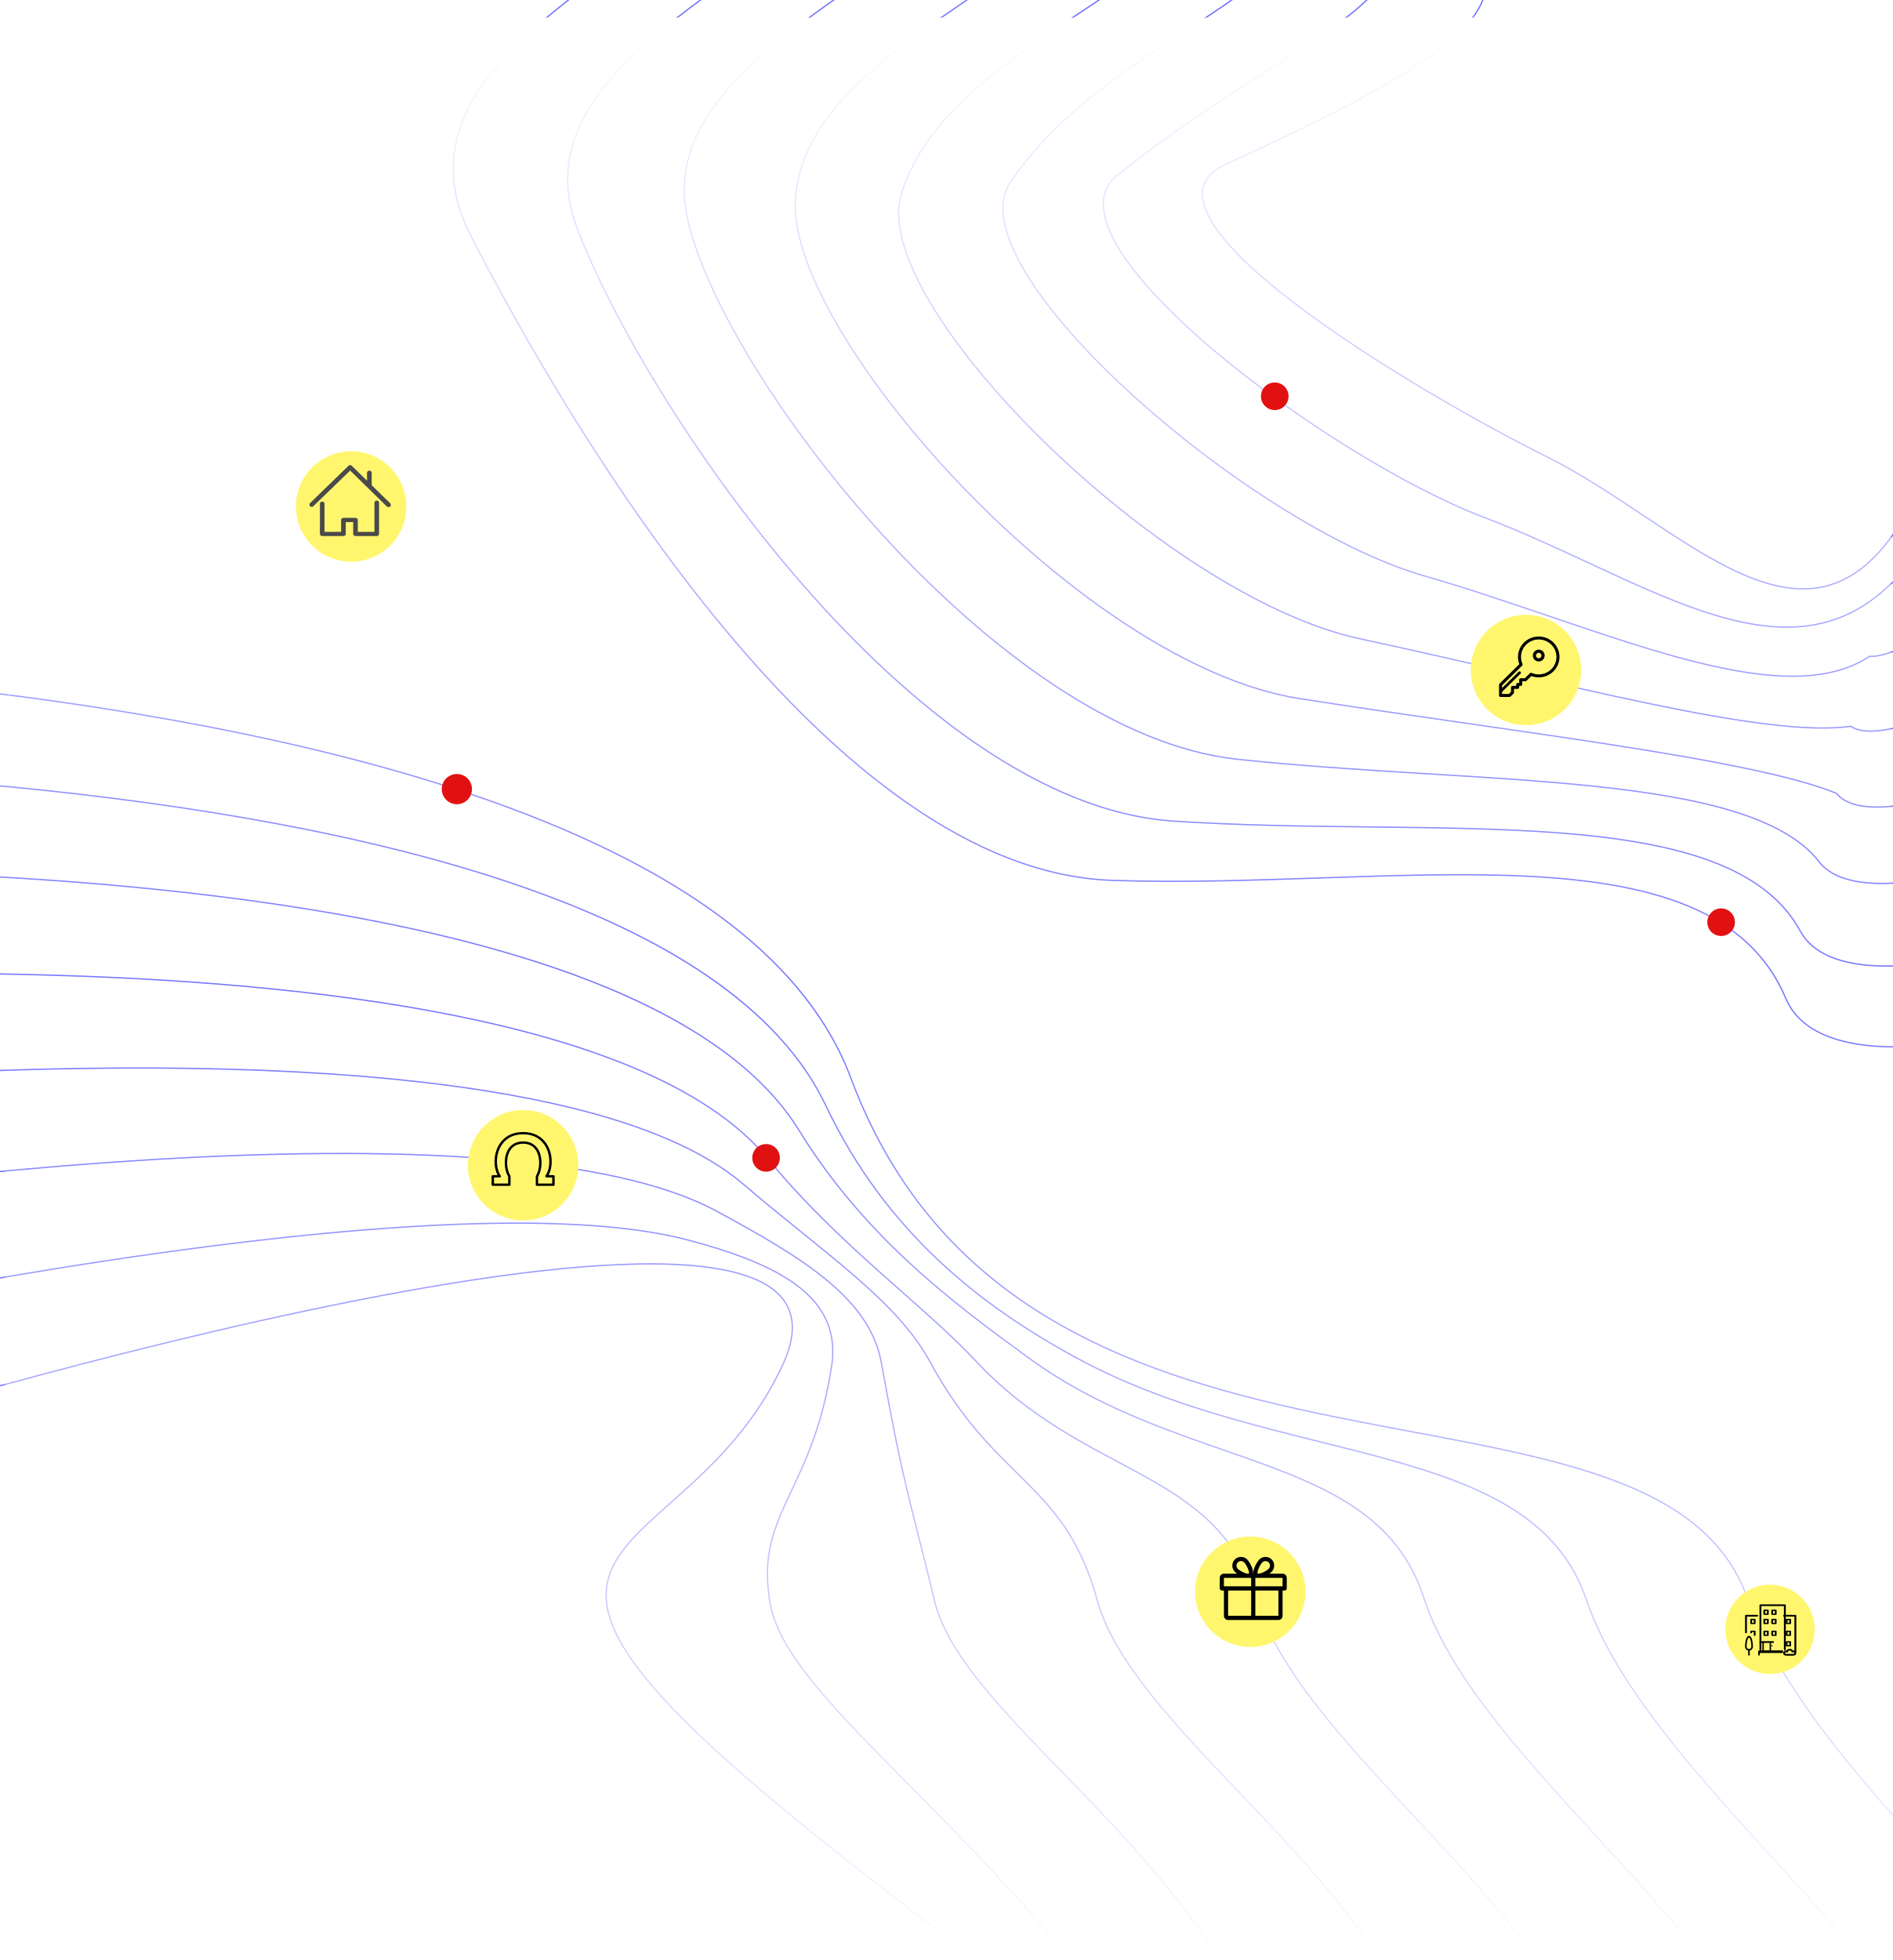
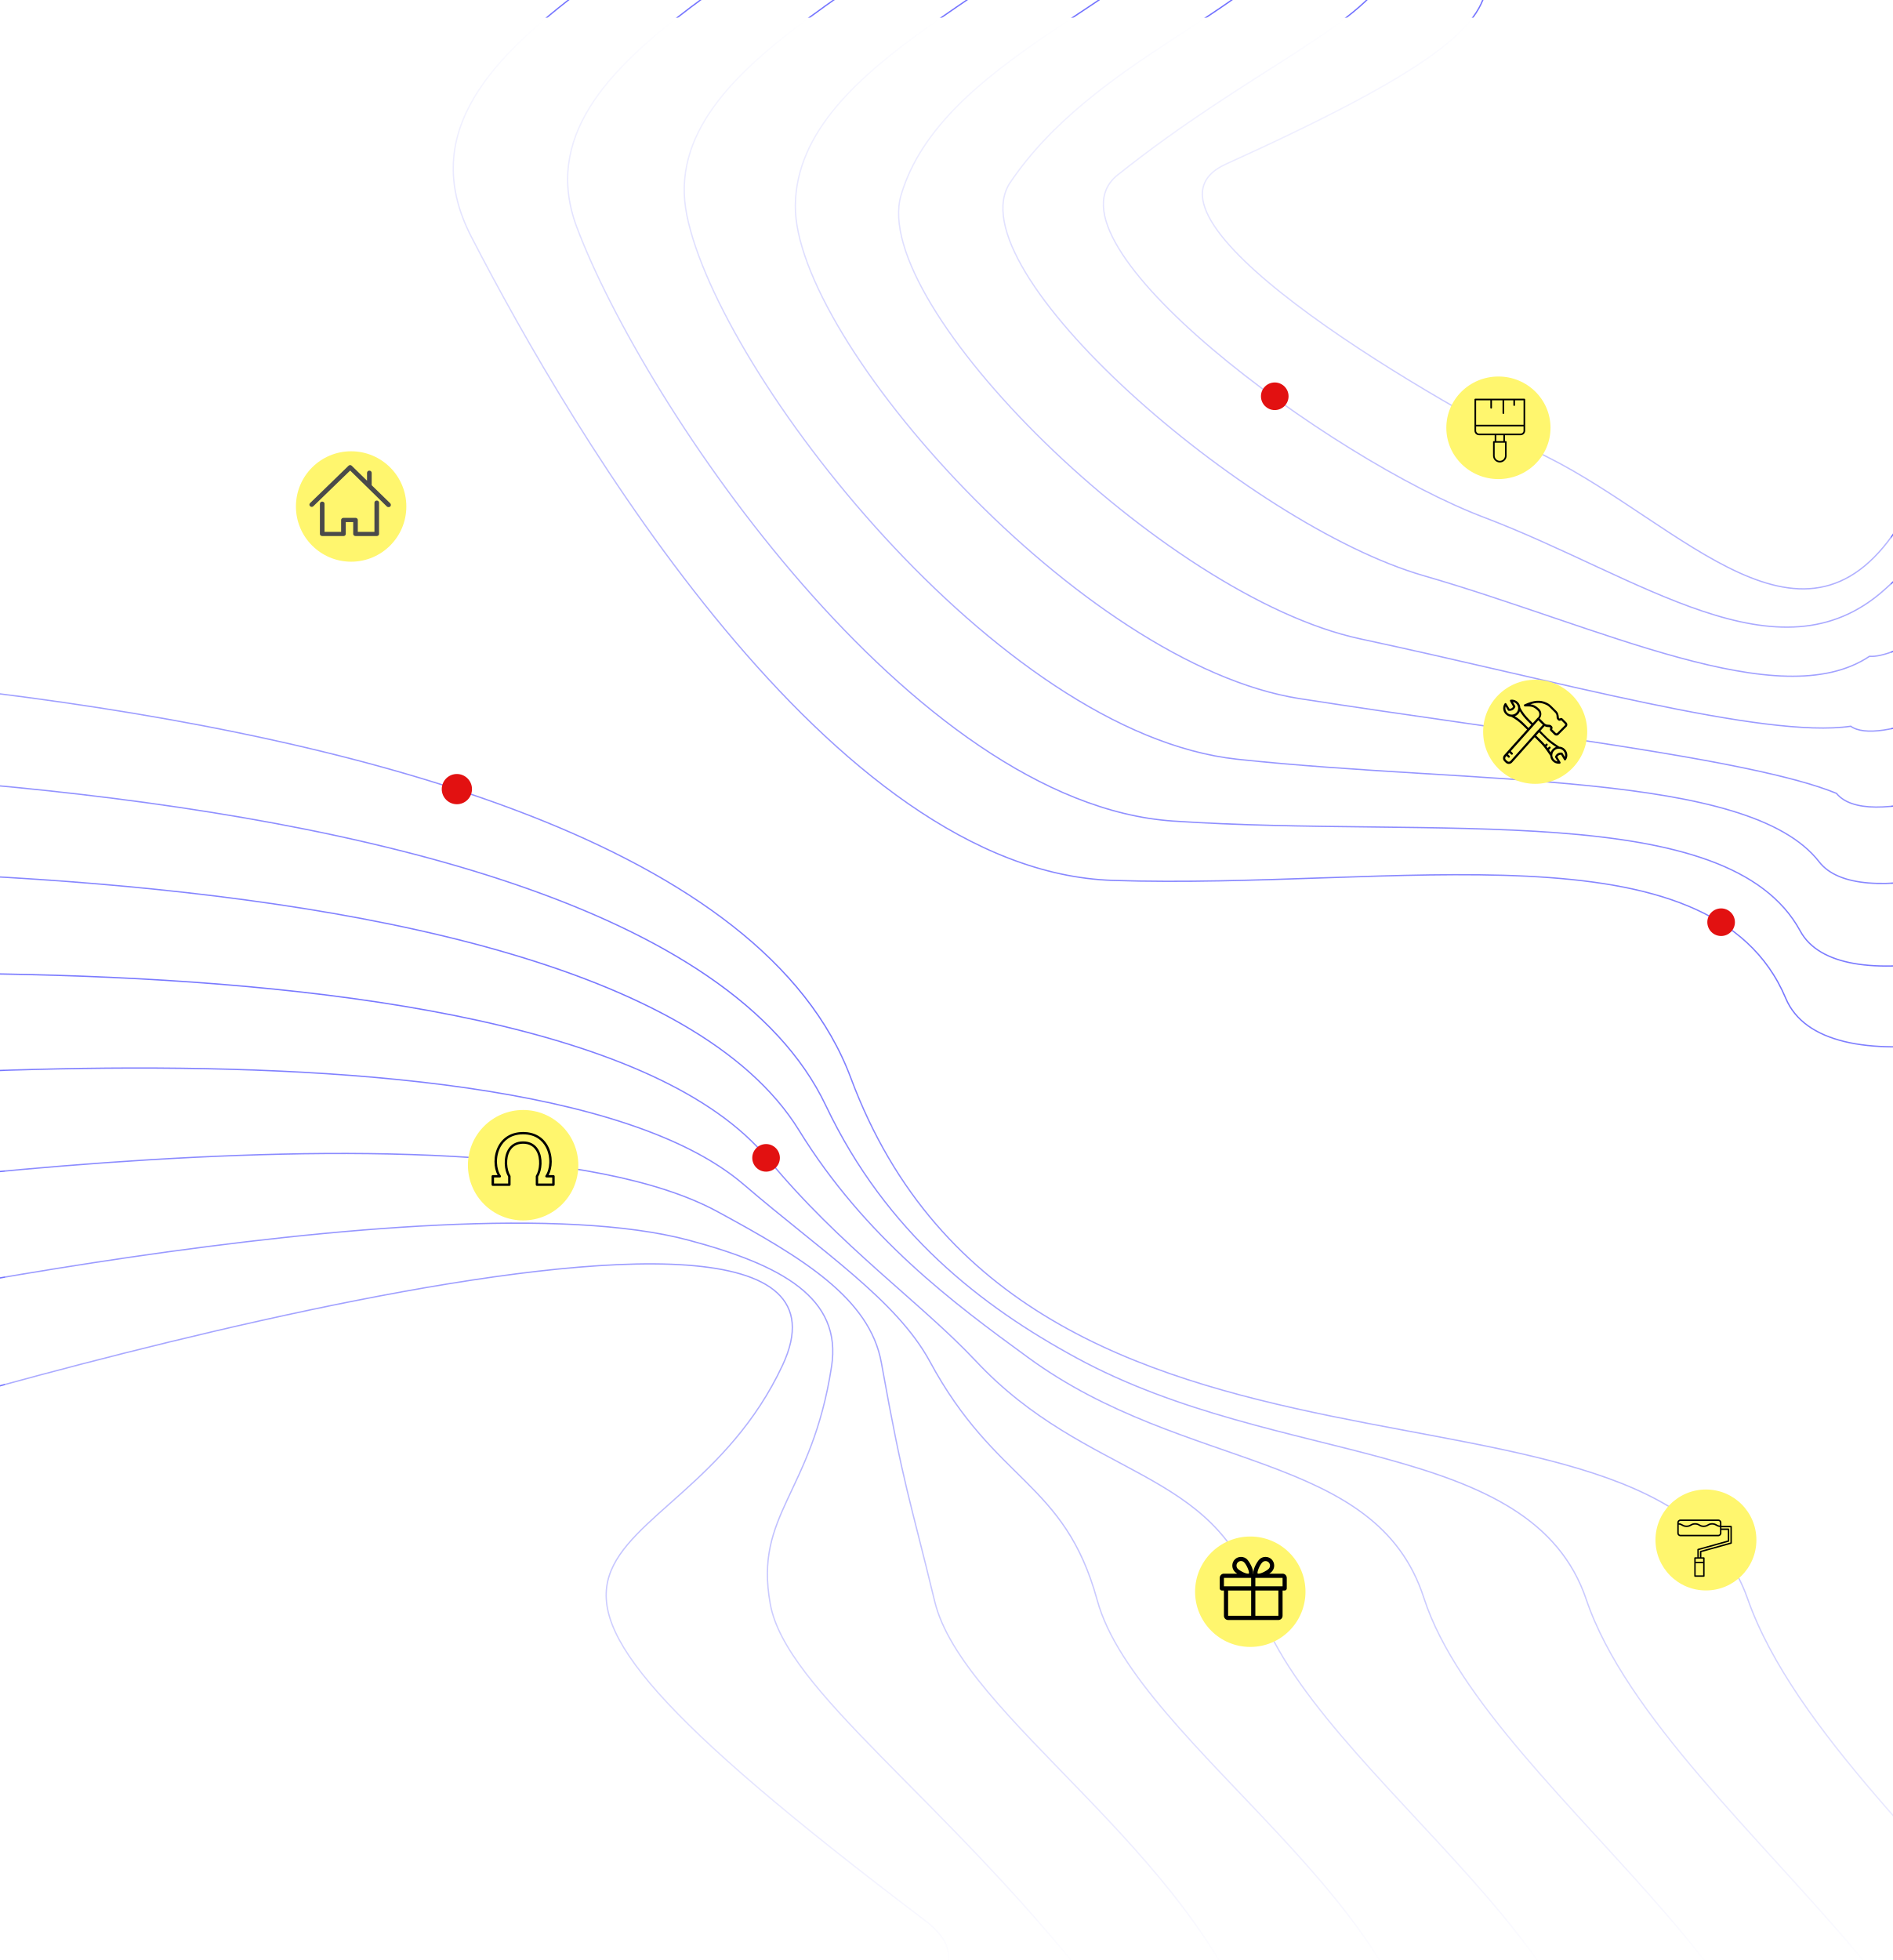
<svg xmlns="http://www.w3.org/2000/svg" xmlns:xlink="http://www.w3.org/1999/xlink" width="1440px" height="1491px" viewBox="0 0 1440 1491" version="1.1" id="svg388">
  <defs id="defs277">
    <linearGradient x1="50%" y1="93.192%" x2="50%" y2="0%" id="linearGradient-1">
      <stop stop-color="#FFFFFF" stop-opacity="0" offset="0%" id="stop272" />
      <stop stop-color="#FFFFFF" offset="100%" id="stop274" />
    </linearGradient>
    <linearGradient xlink:href="#linearGradient-1" id="linearGradient426" x1="537.996" y1="1922.154" x2="537.996" y2="919.412" gradientTransform="scale(1.338299,0.7472171)" gradientUnits="userSpaceOnUse" />
    <linearGradient xlink:href="#linearGradient-1" id="linearGradient428" x1="534.26" y1="1010.772" x2="534.26" y2="8.03" gradientTransform="scale(1.338299,0.7472171)" gradientUnits="userSpaceOnUse" />
  </defs>
  <g id="Desktop-HD" transform="translate(3.729821,7.459643)" style="fill:none;fill-rule:evenodd;stroke:none;stroke-width:1">
    <g id="Untitled-1" transform="matrix(-0.9455186,-0.3255682,-0.3255682,0.9455186,2178.741,-207.5983)" style="stroke:#3535ff">
      <path d="m 583.92,438.408 c 0,0 483.043,-186.242 427.485,-37.99 -49.076,131.265 -181.488,81.23 64.508,313.801 65.743,62.39 -190.748,116.131 -303.715,130.956 C 659.231,860.001 531.449,939.378 501.201,803.788 470.953,668.199 583.92,438.408 583.92,438.408 Z" id="Shape" style="stroke-opacity:0.683" />
      <path d="m 546.925,376.408 c 0,0 308.546,-85.465 422.09,-47.515 41.654,13.884 69.423,32.396 64.486,71.272 -8.948,72.197 -35.174,82.996 -27.769,133.905 7.097,48.749 77.754,108.296 145.325,214.741 42.888,67.569 -223.078,151.8 -348.965,155.502 C 676.206,908.324 549.394,951.519 496.632,857.107 476.577,821.317 414.251,698.519 449.425,616.14 493.547,511.855 546.925,376.408 546.925,376.408 Z" id="path280" style="stroke-opacity:0.686" />
      <path d="m 509.464,312.285 c 0,0 362.654,-74.056 472.006,-0.309 38.304,25.92 69.195,48.753 74.446,85.473 10.194,70.662 12.665,75.29 24.095,134.226 12.356,65.107 117.075,140.397 146.421,249.012 C 1246.819,856.595 970.967,968.296 831.652,961.199 692.336,954.102 540.664,974.158 490.93,908.743 453.862,899.486 325.666,721.135 378.18,621.777 439.652,505.756 509.464,312.285 509.464,312.285 Z" id="path282" style="stroke-opacity:0.694" />
      <path d="m 472.918,251.269 c 0,0 416.47,-64.542 521.127,47.248 35.195,37.675 69.154,65.16 84.282,99.747 29.946,69.174 61.127,67.63 75.946,134.952 17.906,81.836 152.51,176.333 147.571,283.8 -4.013,86.777 -287.731,223.581 -439.933,205.361 C 709.71,1003.847 546.086,994.274 487.119,963.702 438.032,978.216 238.596,746.297 308.676,630.492 386.784,502.025 472.918,251.269 472.918,251.269 Z" id="path284" style="stroke-opacity:0.684" />
      <path d="m 434.471,188.051 c 0,0 471.551,-54.937 570.614,94.751 32.404,49.073 69.745,81.48 94.125,113.887 50.612,67.283 109.247,59.876 127.455,135.491 23.763,97.838 183.93,211.416 148.749,318.204 C 1343.319,947.297 1055.697,1109.949 890.283,1080.32 724.87,1050.691 549.581,1011.494 480.762,1015.506 419.349,1053.777 148.701,768.597 236.962,636.809 331.396,495.762 434.471,188.051 434.471,188.051 Z" id="path286" style="stroke-opacity:0.675" />
      <path d="m 397.837,125.908 c 0,0 527.176,-45.676 620.08,142.274 29.939,60.49 70.064,97.524 103.707,128.077 71.299,65.119 157.721,52.157 179.326,135.793 29.631,114.19 213.587,244.427 150.005,352.445 C 1388.916,990.045 1098.784,1180.155 920.383,1139.417 741.983,1098.679 549.693,1020.907 476.234,1069.052 395.985,1121.826 60.481,792.219 166.966,644.39 277.771,490.388 397.837,125.908 397.837,125.908 Z" id="path288" style="stroke-opacity:0.674" />
      <path d="m 361.877,64.625 c 0,0 583.396,-36.119 669.517,189.858 27.472,71.93 70.687,113.297 113.593,142.316 91.985,62.36 206.195,44.455 231.198,136.451 35.498,130.585 243.545,275.371 150.942,387.125 C 1434.832,1031.819 1142.826,1251.622 951.138,1199.758 759.451,1147.895 557.578,1045.711 472.692,1123.507 383.485,1205.315 -27.053,816.647 97.96,652.721 224.517,486.017 361.877,64.625 361.877,64.625 Z" id="path290" style="stroke-opacity:0.676" />
      <path d="m 323.59,0.725 c 0,0 639.694,-26.243 718.691,237.116 78.997,263.359 365.054,146.962 406.405,293.616 41.35,146.962 274.022,305.039 152.132,421.745 C 1478.927,1069.906 1184.23,1320.606 979.639,1257.314 775.048,1194.33 564.285,1066.201 466.464,1175.496 368.643,1284.792 -116.758,838.657 26.116,658.659 168.99,478.661 323.59,0.725 323.59,0.725 Z" id="path292" style="stroke-opacity:0.675" />
    </g>
    <g id="g311" transform="translate(-1106,492)" style="stroke:#3535ff">
      <path d="m 978.762,590.269 c 0,0 812.328,-250.692 718.897,-51.136 -82.53,176.69 -305.207,109.34 108.483,422.393 110.56,83.98 -320.779,156.319 -510.754,176.274 -189.976,19.956 -404.866,126.801 -455.734,-55.709 C 788.787,899.58 978.762,590.269 978.762,590.269 Z" id="path295" style="stroke-opacity:0.683" />
      <path d="m 918.346,508.174 c 0,0 517.816,-115.246 708.373,-64.072 69.905,18.722 116.509,43.685 108.224,96.108 -15.017,97.356 -59.031,111.918 -46.603,180.566 11.91,65.736 130.49,146.034 243.891,289.572 71.977,91.115 -374.381,204.697 -585.65,209.69 -211.269,5.409 -424.091,63.656 -512.638,-63.656 C 800.284,1108.119 695.685,942.531 754.716,831.445 828.764,690.82 918.346,508.174 918.346,508.174 Z" id="path297" style="stroke-opacity:0.686" />
      <path d="m 855.353,422.508 c 0,0 608.927,-99.864 792.538,-0.416 64.316,34.952 116.184,65.744 125.001,115.26 17.116,95.287 21.266,101.528 40.457,181.003 20.747,87.797 196.579,189.325 245.853,335.793 34.233,102.361 -428.946,252.989 -662.869,243.418 -233.923,-9.57 -488.594,17.476 -572.101,-70.737 C 761.991,1214.345 546.74,973.84 634.915,839.856 738.132,683.402 855.353,422.508 855.353,422.508 Z" id="path299" style="stroke-opacity:0.694" />
      <path d="m 793.459,337.97 c 0,0 699.027,-86.949 874.691,63.651 59.073,50.755 116.073,87.781 141.464,134.375 50.264,93.189 102.6,91.109 127.473,181.802 30.055,110.246 255.982,237.548 247.691,382.324 -6.736,116.902 -482.945,301.2 -738.409,276.654 -255.464,-24.961 -530.1,-37.858 -629.073,-79.044 C 734.904,1317.286 400.159,1004.853 517.786,848.845 648.886,675.78 793.459,337.97 793.459,337.97 Z" id="path301" style="stroke-opacity:0.684" />
      <path d="m 728.171,254.282 c 0,0 792.007,-74.126 958.391,127.847 54.425,66.214 117.142,109.94 158.09,153.666 85.006,90.784 183.489,80.789 214.07,182.817 39.911,132.011 308.924,285.26 249.835,429.348 -53.906,130.762 -536.989,350.225 -814.814,310.247 -277.824,-39.978 -572.235,-92.866 -687.823,-87.452 C 702.773,1422.393 248.198,1037.604 396.44,859.784 555.049,669.472 728.171,254.282 728.171,254.282 Z" id="path303" style="stroke-opacity:0.675" />
      <path d="m 668.574,168.59 c 0,0 885.604,-61.598 1041.673,191.87 50.295,81.576 117.7,131.521 174.217,172.725 119.774,87.819 264.955,70.339 301.25,183.13 49.776,153.996 358.804,329.634 251.993,475.306 -104.219,142.342 -591.612,398.724 -891.307,343.785 -299.695,-54.939 -622.722,-159.823 -746.126,-94.895 C 665.463,1511.683 101.85,1067.176 280.734,867.814 466.876,660.127 668.574,168.59 668.574,168.59 Z" id="path305" style="stroke-opacity:0.674" />
      <path d="m 607.251,85.856 c 0,0 978.918,-48.672 1123.425,255.841 46.097,96.929 118.61,152.673 190.604,191.777 154.348,84.032 345.988,59.904 387.942,183.873 59.564,175.969 408.659,371.074 253.275,521.667 -154.866,150.177 -644.843,446.37 -966.487,376.482 C 1274.366,1545.608 935.629,1407.911 793.194,1512.744 643.508,1622.984 -45.36,1099.237 164.408,878.34 376.766,653.699 607.251,85.856 607.251,85.856 Z" id="path307" style="stroke-opacity:0.676" />
      <path d="m 543.213,0.977 c 0,0 1073.859,-35.387 1206.472,319.734 132.613,355.121 612.819,198.168 682.234,395.921 69.415,198.168 460.003,411.324 255.385,568.694 -204.619,157.369 -699.329,495.421 -1042.777,410.075 C 1301.079,1610.471 947.27,1437.698 783.057,1585.076 618.844,1732.453 -196.003,1130.87 43.841,888.156 283.685,645.441 543.213,0.977 543.213,0.977 Z" id="path309" style="stroke-opacity:0.675" />
    </g>
    <rect id="Rectangle-2" transform="matrix(1,0,0,-1,0,2178)" x="0" y="687" width="1440" height="804" style="fill:url(#linearGradient426)" />
    <rect id="rect314" x="-5" y="6" width="1440" height="804" style="fill:url(#linearGradient428)" />
    <circle id="Oval-2" cx="263.433" cy="377.836" r="42" style="fill:#fff66e" />
    <circle id="circle317" cx="343.887" cy="592.83" r="11.5" style="fill:#e21111" />
    <circle id="circle319" cx="579.137" cy="873.342" r="10.5" style="fill:#e21111" />
    <circle id="circle321" cx="1305.798" cy="694.071" r="10.5" style="fill:#e21111" />
    <circle id="circle323" cx="966.178" cy="293.989" r="10.5" style="fill:#e21111" />
    <g id="house-outline" transform="translate(48,224)" style="fill:#4a4a4a;fill-rule:nonzero">
      <path d="m 234.955,149.319 c -1.006,0 -1.786,0.705 -1.786,1.624 v 22.184 h -12.662 v -9.059 c 0,-0.85 -0.779,-1.593 -1.721,-1.593 h -9.155 c -1.007,0 -1.818,0.743 -1.818,1.593 v 9.059 h -12.63 v -21.448 c 0,-0.856 -0.779,-1.567 -1.786,-1.567 -0.941,0 -1.721,0.711 -1.721,1.567 v 23.072 c 0,0.856 0.779,1.567 1.721,1.567 h 16.234 c 0.941,0 1.721,-0.711 1.721,-1.567 v -9.059 h 5.649 v 9.059 c 0,0.856 0.779,1.567 1.786,1.567 h 16.169 c 0.941,0 1.721,-0.711 1.721,-1.567 v -23.808 c 0,-0.919 -0.779,-1.624 -1.721,-1.624 z" id="path325" />
      <path d="M 245.169,151.411 231.069,137.66 v -9.376 c 0,-0.976 -0.812,-1.73 -1.819,-1.73 -0.943,0 -1.722,0.754 -1.722,1.73 V 134.22 l -11.631,-11.362 c -0.356,-0.35 -0.78,-0.539 -1.202,-0.539 -0.487,0 -0.91,0.195 -1.267,0.539 l -29.208,28.365 c -0.701,0.68 -0.747,1.77 0,2.396 0.649,0.727 1.768,0.68 2.469,0 l 28.007,-27.133 27.941,27.389 c 0.291,0.283 0.715,0.444 1.267,0.444 0.487,0 0.909,-0.162 1.267,-0.444 0.65,-0.633 0.699,-1.777 0,-2.464 z" id="path327" />
    </g>
    <g id="Group" transform="translate(715,408)">
-       <circle id="circle330" cx="442.334" cy="94.217" r="42" style="fill:#fff66e" />
-       <g id="key-(1)" transform="translate(19,19)" style="fill:#000000;fill-rule:nonzero">
-         <path d="m 433.028,49.731 c -8.708,0 -15.793,6.975 -15.793,15.547 0,1.906 0.344,3.758 1.023,5.517 l -15.101,14.867 c -0.216,0.213 -0.337,0.501 -0.337,0.801 v 8.135 c 0,0.626 0.515,1.133 1.151,1.133 h 6.81 c 0.305,0 0.597,-0.119 0.813,-0.331 l 2.295,-2.256 c 0.216,-0.213 0.338,-0.501 0.338,-0.802 v -2.774 h 2.814 c 0.636,0 1.151,-0.507 1.151,-1.133 v -1.11 h 1.128 c 0.636,0 1.151,-0.507 1.151,-1.133 v -2.438 h 2.476 c 0.305,0 0.598,-0.119 0.814,-0.332 l 3.662,-3.605 c 1.787,0.669 3.668,1.008 5.605,1.008 8.708,0 15.793,-6.975 15.793,-15.547 9e-5,-8.573 -7.084,-15.547 -15.793,-15.547 z m 0,28.829 c -1.884,0 -3.706,-0.375 -5.415,-1.113 -0.442,-0.191 -0.94,-0.086 -1.266,0.227 -0.004,0.003 -0.007,0.006 -0.011,0.01 l -3.865,3.805 h -3.151 c -0.636,0 -1.151,0.507 -1.151,1.133 v 2.438 h -1.128 c -0.636,0 -1.151,0.507 -1.151,1.133 v 1.11 h -2.814 c -0.636,0 -1.151,0.507 -1.151,1.133 v 3.437 l -1.62,1.592 h -5.182 v -1.601 l 14.067,-13.849 c 0.405,-0.398 0.405,-1.044 0,-1.442 -0.405,-0.398 -1.06,-0.398 -1.465,0 l -12.602,12.406 v -2.047 l 15.304,-15.068 c 0.003,-0.003 0.006,-0.007 0.009,-0.01 0.318,-0.321 0.425,-0.811 0.231,-1.246 -0.75,-1.683 -1.13,-3.477 -1.13,-5.33 0,-7.323 6.052,-13.281 13.491,-13.281 7.439,0 13.491,5.958 13.491,13.281 -1.8e-4,7.323 -6.052,13.281 -13.491,13.281 z" id="path332" />
-         <path d="m 433.028,59.731 c -2.481,0 -4.5,2.019 -4.5,4.5 0,2.481 2.019,4.5 4.5,4.5 2.481,0 4.5,-2.019 4.5,-4.5 0,-2.481 -2.019,-4.5 -4.5,-4.5 z m 0,6.597 c -1.156,0 -2.097,-0.941 -2.097,-2.097 0,-1.156 0.941,-2.097 2.097,-2.097 1.156,0 2.097,0.941 2.097,2.097 0,1.156 -0.941,2.097 -2.097,2.097 z" id="path334" />
-       </g>
+       <g id="key-(1)" transform="translate(19,19)" style="fill:#000000;fill-rule:nonzero" />
    </g>
    <circle id="circle338" cx="394.288" cy="878.934" r="42" style="fill:#fff66e" />
    <g id="horseshoe" transform="translate(96,873)" style="fill:#000000;fill-rule:nonzero">
      <path d="m 321.359,13.472 h -3.65 c 2.966,-5.357 3.547,-14.615 -0.593,-22.249 -3.691,-6.812 -10.382,-10.563 -18.827,-10.563 -8.445,0 -15.139,3.751 -18.827,10.563 -4.132,7.635 -3.547,16.847 -0.596,22.249 h -3.65 c -0.514,0 -0.929,0.402 -0.929,0.893 v 6.405 c 0,0.491 0.415,0.89 0.929,0.89 h 12.6 c 0.511,0 0.929,-0.399 0.929,-0.89 0.006,-0.062 0.006,-0.121 0,-0.18 v -6.253 c 0,-0.166 -0.05,-0.329 -0.14,-0.469 -2.788,-4.332 -3.623,-13.138 -0.316,-18.849 2.101,-3.591 5.438,-5.43 9.999,-5.43 4.561,0 7.895,1.839 10.023,5.456 3.311,5.706 2.522,14.519 -0.266,18.846 -0.093,0.143 -0.14,0.309 -0.14,0.475 v 6.405 c 0,0.491 0.415,0.89 0.929,0.89 h 12.524 c 0.514,0 0.929,-0.399 0.929,-0.89 v -6.405 c 0,-0.491 -0.415,-0.893 -0.929,-0.893 z m -0.926,6.402 h -10.724 v -5.259 c 3.027,-4.908 3.837,-14.188 0.222,-20.435 -2.396,-4.144 -6.428,-6.377 -11.641,-6.377 -5.216,0 -9.245,2.232 -11.615,6.377 -3.615,6.247 -2.788,15.527 0.222,20.435 v 5.259 h -10.75 v -4.613 h 4.377 c 0.511,-0.006 0.926,-0.402 0.926,-0.899 0,-0.18 -0.058,-0.357 -0.167,-0.505 -3.308,-4.546 -4.31,-14.168 -0.184,-21.811 2.387,-4.377 7.296,-9.6 17.19,-9.6 9.894,0 14.8,5.223 17.187,9.6 4.143,7.643 3.141,17.265 -0.164,21.8 -0.292,0.407 -0.19,0.963 0.234,1.244 0.155,0.104 0.339,0.16 0.526,0.16 h 4.377 z" id="path340" />
    </g>
    <circle id="circle343" cx="947.559" cy="1203.389" r="42" style="fill:#fff66e" />
    <g id="gift" transform="translate(749,1123)" style="fill:#000000;fill-rule:nonzero">
      <path d="m 223.129,66.656 h -10.085 c 0.724,-0.497 1.345,-0.99 1.779,-1.432 2.569,-2.599 2.569,-6.828 0,-9.427 -2.496,-2.525 -6.85,-2.528 -9.349,0 -1.38,1.394 -5.049,7.068 -4.542,10.859 h -0.23 c 0.504,-3.791 -3.162,-9.465 -4.542,-10.859 -2.499,-2.528 -6.853,-2.525 -9.349,0 -2.569,2.599 -2.569,6.828 -0.003,9.427 0.437,0.442 1.058,0.936 1.782,1.432 h -10.085 c -1.756,0 -3.188,1.439 -3.188,3.204 v 8.01 c 0,0.884 0.714,1.602 1.594,1.602 h 1.594 v 19.225 c 0,1.766 1.431,3.204 3.188,3.204 h 38.25 c 1.756,0 3.188,-1.439 3.188,-3.204 V 79.473 h 1.594 c 0.88,0 1.594,-0.718 1.594,-1.602 v -8.01 c 0,-1.766 -1.431,-3.204 -3.188,-3.204 z m -34.058,-8.6 c 0.647,-0.654 1.504,-1.013 2.416,-1.013 0.908,0 1.766,0.359 2.413,1.013 2.148,2.172 4.284,7.722 3.541,8.494 0,0 -0.134,0.106 -0.59,0.106 -2.203,0 -6.407,-2.301 -7.781,-3.691 -1.336,-1.352 -1.336,-3.557 0,-4.909 z m 10.152,40.642 H 181.692 V 79.473 h 17.531 z m 0,-22.429 h -20.719 v -6.408 h 18.347 2.372 z m 8.511,-18.213 c 1.294,-1.304 3.538,-1.301 4.829,0 1.336,1.352 1.336,3.557 0,4.909 -1.374,1.391 -5.578,3.691 -7.781,3.691 -0.456,0 -0.59,-0.103 -0.593,-0.106 -0.74,-0.772 1.396,-6.322 3.545,-8.494 z m 12.208,40.642 H 202.411 V 79.473 h 17.531 z m 3.188,-22.429 h -20.719 v -6.408 h 2.372 18.347 z" id="path345" />
    </g>
-     <circle id="circle348" cx="1343" cy="1232" r="34" style="fill:#fff66e" />
-     <g id="building" transform="translate(1324,1213)" style="fill:#000000;fill-rule:nonzero">
-       <path d="M 28.367,35 H 10.633 C 10.284,35 10,35.448 10,36 v 2 C 10,38.552 10.284,39 10.633,39 c 0.35,0 0.633,-0.448 0.633,-1 v -1 H 28.367 C 28.716,37 29,36.552 29,36 29,35.448 28.716,35 28.367,35 Z" id="path350" />
-       <path d="M 14,14.5 C 14,14.776 14.299,15 14.667,15 h 2.667 C 17.701,15 18,14.776 18,14.5 v -3 C 18,11.224 17.701,11 17.333,11 h -2.667 c -0.368,0 -0.667,0.224 -0.667,0.5 v 3 z m 1.333,-2.5 h 1.333 v 2 h -1.333 z" id="path352" />
-       <path d="M 9.286,8 H 0.714 C 0.32,8 0,8.285 0,8.636 V 21.364 C 0,21.715 0.32,22 0.714,22 1.109,22 1.429,21.715 1.429,21.364 V 9.273 H 9.286 C 9.68,9.273 10,8.988 10,8.636 10,8.285 9.68,8 9.286,8 Z" id="path354" />
-       <path d="M 31,31.5 C 31,31.776 31.299,32 31.667,32 h 2.667 C 34.701,32 35,31.776 35,31.5 v -3 C 35,28.224 34.701,28 34.333,28 H 31.667 C 31.299,28 31,28.224 31,28.5 Z m 1.333,-2.5 h 1.333 v 2 h -1.333 z" id="path356" />
-       <path d="M 3,24 C 0.034,24 0,32.044 0,32.125 c 0,1.509 1.033,2.771 2.4,3.062 v 3.188 C 2.4,38.72 2.669,39 3,39 3.331,39 3.6,38.72 3.6,38.375 V 35.187 C 4.967,34.896 6,33.634 6,32.125 6,32.044 5.966,24 3,24 Z m 0,10 c -0.992,0 -1.8,-0.841 -1.8,-1.875 0,-3.114 0.803,-6.875 1.8,-6.875 0.997,0 1.8,3.761 1.8,6.875 0,1.034 -0.808,1.875 -1.8,1.875 z" id="path358" />
-       <path d="M 7.333,20 H 4.667 C 4.299,20 4,20.224 4,20.5 v 1 c 0,0.276 0.299,0.5 0.667,0.5 0.368,0 0.667,-0.224 0.667,-0.5 v -0.5 h 1.333 v 2.5 C 6.667,23.776 6.965,24 7.333,24 7.701,24 8,23.776 8,23.5 V 20.5 C 8,20.224 7.701,20 7.333,20 Z" id="path360" />
-       <path d="m 31.667,15 h 2.667 C 34.701,15 35,14.776 35,14.5 v -3 C 35,11.224 34.701,11 34.333,11 H 31.667 C 31.299,11 31,11.224 31,11.5 v 3 C 31,14.776 31.299,15 31.667,15 Z m 0.667,-3 h 1.333 v 2 h -1.333 z" id="path362" />
-       <path d="M 7.333,11 H 4.667 C 4.299,11 4,11.224 4,11.5 v 3 C 4,14.776 4.299,15 4.667,15 H 7.333 C 7.701,15 8,14.776 8,14.5 v -3 C 8,11.224 7.701,11 7.333,11 Z M 6.667,14 H 5.333 v -2 h 1.333 v 2 z" id="path364" />
-       <path d="M 20,14.5 C 20,14.776 20.299,15 20.667,15 h 2.667 C 23.701,15 24,14.776 24,14.5 v -3 C 24,11.224 23.701,11 23.333,11 H 20.667 C 20.299,11 20,11.224 20,11.5 Z m 1.333,-2.5 h 1.333 v 2 h -1.333 z" id="path366" />
-       <path d="M 38.286,8 H 29.714 C 29.32,8 29,8.289 29,8.646 c 0,0.356 0.32,0.646 0.714,0.646 h 7.857 V 35.244 C 37.347,35.171 37.109,35.125 36.857,35.125 c -0.124,0 -0.246,0.01 -0.367,0.029 -0.493,-0.803 -1.431,-1.321 -2.49,-1.321 -1.059,0 -1.997,0.518 -2.49,1.321 -0.121,-0.019 -0.244,-0.029 -0.367,-0.029 -1.181,0 -2.143,0.869 -2.143,1.938 0,1.068 0.961,1.938 2.143,1.938 h 5.714 C 38.039,39 39,38.131 39,37.062 V 8.646 C 39,8.289 38.68,8 38.286,8 Z m -1.429,29.708 h -5.714 c -0.394,0 -0.714,-0.29 -0.714,-0.646 0,-0.356 0.321,-0.646 0.714,-0.646 0.137,0 0.267,0.035 0.387,0.105 0.196,0.114 0.44,0.134 0.656,0.056 0.216,-0.079 0.375,-0.248 0.427,-0.453 C 32.764,35.536 33.334,35.125 34,35.125 c 0.666,0 1.236,0.411 1.387,1 0.052,0.205 0.211,0.374 0.427,0.453 0.215,0.079 0.46,0.058 0.656,-0.056 0.465,-0.271 1.101,0.061 1.101,0.541 -8.3e-5,0.356 -0.321,0.646 -0.714,0.646 z" id="path368" />
-       <path d="m 20.667,8 h 2.667 C 23.701,8 24,7.776 24,7.5 V 4.5 C 24,4.224 23.701,4 23.333,4 H 20.667 C 20.299,4 20,4.224 20,4.5 V 7.5 C 20,7.776 20.299,8 20.667,8 Z m 0.667,-3 h 1.333 v 2 h -1.333 z" id="path370" />
-       <path d="M 20,23.5 C 20,23.776 20.299,24 20.667,24 h 2.667 C 23.701,24 24,23.776 24,23.5 v -3 C 24,20.224 23.701,20 23.333,20 H 20.667 C 20.299,20 20,20.224 20,20.5 Z m 1.333,-2.5 h 1.333 v 2 h -1.333 z" id="path372" />
-       <path d="m 14.667,8 h 2.667 C 17.701,8 18,7.776 18,7.5 V 4.5 C 18,4.224 17.701,4 17.333,4 H 14.667 C 14.299,4 14,4.224 14,4.5 V 7.5 C 14,7.776 14.299,8 14.667,8 Z m 0.667,-3 h 1.333 v 2 h -1.333 z" id="path374" />
-       <path d="M 20.145,31.14 C 20.055,31.235 20,31.366 20,31.497 c 0,0.131 0.055,0.262 0.145,0.357 C 20.24,31.945 20.37,32 20.5,32 20.63,32 20.76,31.945 20.855,31.854 20.945,31.759 21,31.628 21,31.497 c 0,-0.131 -0.055,-0.262 -0.145,-0.357 -0.19,-0.186 -0.52,-0.186 -0.71,0 z" id="path376" />
-       <path d="M 14,23.5 C 14,23.776 14.299,24 14.667,24 h 2.667 C 17.701,24 18,23.776 18,23.5 v -3 C 18,20.224 17.701,20 17.333,20 h -2.667 c -0.368,0 -0.667,0.224 -0.667,0.5 v 3 z m 1.333,-2.5 h 1.333 v 2 h -1.333 z" id="path378" />
-       <path d="m 11,28.667 c 0,0.368 0.246,0.667 0.55,0.667 H 13.2 v 6 C 13.2,35.701 13.446,36 13.75,36 c 0.304,0 0.55,-0.299 0.55,-0.667 v -6 h 4.4 v 6 C 18.7,35.701 18.946,36 19.25,36 19.554,36 19.8,35.701 19.8,35.333 v -6 h 1.65 C 21.754,29.333 22,29.035 22,28.667 22,28.299 21.754,28 21.45,28 H 11.55 C 11.246,28 11,28.299 11,28.667 Z" id="path380" />
-       <path d="M 31,23.5 C 31,23.776 31.299,24 31.667,24 h 2.667 C 34.701,24 35,23.776 35,23.5 v -3 C 35,20.224 34.701,20 34.333,20 H 31.667 C 31.299,20 31,20.224 31,20.5 Z m 1.333,-2.5 h 1.333 v 2 h -1.333 z" id="path382" />
-       <path d="M 30.286,0 H 11.714 C 11.32,0 11,0.29 11,0.648 V 34.352 C 11,34.71 11.32,35 11.714,35 c 0.394,0 0.714,-0.29 0.714,-0.648 V 1.296 H 29.571 V 34.352 C 29.571,34.71 29.891,35 30.286,35 30.68,35 31,34.71 31,34.352 V 0.648 C 31,0.29 30.68,0 30.286,0 Z" id="path384" />
-     </g>
+     <g id="building" transform="translate(1324,1213)" style="fill:#000000;fill-rule:nonzero" />
  </g>
+   <circle style="fill:#fff66e;stroke-width:1.165" id="circle72" cx="1168.056" cy="556.68" r="39.595" />
+   <path d="m 1189.729,569.158 c -1.016,-0.715 -2.189,-1.099 -3.373,-1.162 -4.465,-2.923 -7.389,-5.116 -9.096,-6.823 l -5.245,-5.243 3.183,-3.562 c 0.603,0.34 1.251,0.565 1.899,0.657 0.489,0.081 0.815,0.081 1.141,0.081 0.652,0 0.815,0 1.467,0.57 -0.326,0.244 -0.489,0.652 -0.489,1.059 0,0.407 0.163,0.896 0.489,1.222 l 2.853,2.852 c 0.407,0.489 1.06,0.733 1.712,0.733 0.652,0 1.304,-0.244 1.711,-0.815 l 5.787,-5.785 c 0.489,-0.407 0.733,-1.059 0.733,-1.711 0,-0.652 -0.244,-1.222 -0.733,-1.711 l -2.853,-2.852 c -0.326,-0.326 -0.734,-0.489 -1.141,-0.489 -0.408,0 -0.815,0.244 -1.141,0.489 -0.652,-0.57 -0.652,-0.733 -0.652,-1.385 0,-0.326 0,-0.733 -0.163,-1.222 -0.163,-1.141 -0.733,-2.281 -1.63,-3.178 l -2.934,-2.933 c -1.712,-1.711 -2.526,-2.526 -4.727,-3.503 -4.727,-2.2 -9.536,-1.792 -16.545,1.385 -0.407,0.163 -0.57,0.489 -0.489,0.896 0.082,0.407 0.408,0.652 0.815,0.652 h 1.06 c 3.586,0 5.46,0 8.72,3.259 1.427,1.427 1.469,3.615 0.19,5.225 -0.172,0.026 -0.304,0.103 -0.434,0.234 l -3.62,4.04 -2.737,-2.736 c -3.008,-3.007 -5.123,-5.852 -6.752,-9.02 -0.085,-1.603 -0.729,-3.103 -1.887,-4.261 -1.385,-1.385 -3.341,-2.037 -5.298,-1.874 -0.245,0.081 -0.489,0.244 -0.571,0.407 -0.163,0.244 -0.163,0.57 0,0.815 l 2.282,4.074 c -0.489,1.059 -1.63,1.711 -2.771,1.63 l -2.364,-3.911 c -0.082,-0.244 -0.408,-0.407 -0.652,-0.407 -0.244,-0.081 -0.489,0.081 -0.652,0.326 -1.956,2.933 -1.223,6.844 1.712,8.881 1.011,0.722 2.15,1.123 3.303,1.206 0.013,0.006 0.024,0.012 0.038,0.017 3.179,1.63 6.031,3.748 9.046,6.763 l 2.981,2.912 -17.325,19.331 c -0.652,0.652 -0.978,1.548 -0.978,2.444 0,0.896 0.326,1.711 0.978,2.363 l 1.141,1.141 c 0.652,0.57 1.467,0.896 2.282,0.896 0.815,0 1.712,-0.326 2.364,-0.978 l 17.305,-19.365 5.026,5.025 c 1.71,1.709 3.908,4.72 6.838,9.113 0.105,1.568 0.747,3.032 1.883,4.168 1.222,1.222 2.853,1.874 4.564,1.874 0.244,0 0.489,0 0.652,0 0.244,0 0.489,-0.163 0.652,-0.407 0.163,-0.244 0.163,-0.57 0,-0.815 l -2.364,-3.992 c 0.57,-1.059 1.63,-1.711 2.853,-1.63 l 2.282,3.911 c 0.082,0.244 0.407,0.407 0.652,0.407 0.326,-0.081 0.57,-0.163 0.733,-0.407 1.956,-2.933 1.141,-6.844 -1.712,-8.881 z m -18.582,-29.821 c -2.608,-2.526 -4.564,-3.341 -6.764,-3.585 4.646,-1.467 8.069,-1.385 11.492,0.163 1.956,0.815 2.608,1.467 4.32,3.178 l 2.934,2.933 c 0.652,0.652 1.06,1.467 1.141,2.281 0.082,0.407 0.082,0.733 0.082,0.978 0,0.896 0.082,1.548 1.06,2.526 0.326,0.326 0.815,0.489 1.222,0.489 0.489,0 0.897,-0.163 1.141,-0.489 l 2.852,2.852 c 0.163,0.163 0.244,0.326 0.244,0.57 0,0.244 -0.082,0.407 -0.244,0.57 l -5.787,5.785 c -0.326,0.326 -0.815,0.326 -1.141,0 l -2.853,-2.852 c 0.326,-0.244 0.489,-0.652 0.408,-1.141 0,-0.407 -0.163,-0.896 -0.489,-1.222 -0.978,-0.978 -1.63,-1.059 -2.526,-1.059 -0.245,0 -0.571,0 -0.978,-0.081 -0.897,-0.081 -1.63,-0.489 -2.282,-1.141 l -3.505,-3.504 c 1.793,-2.2 1.63,-5.296 -0.326,-7.251 z m -25.591,-1.955 1.712,2.933 c 0.163,0.244 0.408,0.407 0.652,0.407 h 0.408 c 1.875,0.081 3.586,-0.896 4.401,-2.526 l 0.163,-0.407 c 0.163,-0.244 0.163,-0.489 0,-0.733 l -1.793,-3.096 c 0.978,0.163 1.875,0.652 2.608,1.385 0.84,0.91 1.378,2.061 1.41,3.297 -0.017,0.063 -0.024,0.13 -0.024,0.206 0,0.377 -0.045,0.745 -0.13,1.1 -0.307,1.18 -1.045,2.208 -2.071,2.892 -1.63,1.059 -3.83,1.059 -5.461,-0.081 -1.712,-1.222 -2.445,-3.422 -1.875,-5.378 z m 14.507,13.525 c -2.445,-2.526 -4.89,-4.481 -7.498,-6.029 0.407,-0.163 0.896,-0.407 1.304,-0.652 1.222,-0.815 2.037,-1.874 2.526,-3.178 1.549,2.607 3.505,5.052 5.949,7.496 l 2.799,2.799 -2.195,2.45 z m -10.84,28.028 c -0.652,0.652 -1.712,0.733 -2.364,0.081 l -1.141,-1.059 c -0.326,-0.326 -0.489,-0.733 -0.489,-1.141 0,-0.489 0.163,-0.896 0.57,-1.304 l 0.462,-0.516 1.168,1.168 c 0.163,0.163 0.326,0.244 0.571,0.244 0.245,0 0.408,-0.081 0.571,-0.244 0.326,-0.326 0.326,-0.815 0,-1.141 l -1.232,-1.232 1.077,-1.205 1.297,1.296 c 0.163,0.163 0.326,0.244 0.57,0.244 0.244,0 0.408,-0.081 0.571,-0.244 0.326,-0.326 0.326,-0.815 0,-1.141 l -1.36,-1.36 20.963,-23.448 3.423,3.422 -3.363,3.762 c -0.096,0.041 -0.181,0.103 -0.266,0.188 l -3.26,3.666 c -0.093,0.093 -0.159,0.2 -0.199,0.312 z m 19.561,-19.391 2.23,-2.496 5.267,5.265 c 1.467,1.548 3.994,3.503 7.661,5.948 -0.489,0.163 -0.978,0.407 -1.467,0.733 -1.011,0.632 -1.727,1.509 -2.226,2.479 -0.012,0.014 -0.014,0.028 -0.021,0.042 -0.029,0.058 -0.058,0.117 -0.086,0.176 -0.041,0.084 -0.078,0.168 -0.115,0.253 -0.026,0.058 -0.05,0.116 -0.073,0.174 0,0.008 -0.012,0.017 -0.012,0.025 -0.026,0.064 -0.051,0.128 -0.076,0.192 -0.463,-0.679 -0.908,-1.319 -1.337,-1.923 l 1.092,-1.092 c 0.326,-0.326 0.326,-0.815 0,-1.141 -0.326,-0.326 -0.815,-0.326 -1.141,0 l -0.909,0.908 c -0.339,-0.459 -0.666,-0.893 -0.981,-1.3 l 0.749,-0.749 c 0.326,-0.326 0.326,-0.815 0,-1.141 -0.326,-0.326 -0.815,-0.326 -1.141,0 l -0.622,0.622 c -0.599,-0.722 -1.152,-1.336 -1.66,-1.844 z m 21.841,16.294 -1.712,-2.933 c -0.163,-0.244 -0.408,-0.407 -0.652,-0.407 h -0.408 c -1.875,-0.163 -3.586,0.896 -4.401,2.526 l -0.163,0.407 c -0.163,0.244 -0.163,0.489 0,0.733 l 1.793,3.096 c -0.978,-0.163 -1.875,-0.652 -2.608,-1.385 -0.824,-0.893 -1.357,-2.018 -1.407,-3.227 0.014,-0.06 0.022,-0.124 0.022,-0.195 0,-1.032 0.328,-1.999 0.899,-2.817 0.351,-0.488 0.79,-0.916 1.301,-1.257 0.815,-0.57 1.712,-0.815 2.69,-0.815 0.978,0 1.956,0.326 2.771,0.896 1.712,1.222 2.445,3.422 1.875,5.377 z" id="path74" style="stroke-width:1.165" />
+   <circle style="fill:#fff66e;stroke-width:2.075" id="circle49" cx="1297.978" cy="1171.479" r="38.392" />
+   <path d="m 1317.127,1160.715 h -7.374 v -2.41 c -0.013,-1.327 -1.069,-2.396 -2.366,-2.391 h -28.828 c -1.293,0 -2.37,1.068 -2.37,2.391 v 7.947 c 0.013,1.331 1.07,2.403 2.371,2.404 h 28.828 c 1.3,-9e-4 2.356,-1.073 2.366,-2.403 v -2.398 h 4.872 v 8.018 l -22.776,6.353 c -0.238,0.064 -0.406,0.282 -0.412,0.534 v 5.87 h -1.817 c -0.299,0 -0.529,0.29 -0.529,0.596 v 13.724 c 0,0.296 0.225,0.539 0.514,0.545 0,10e-5 0.01,10e-5 0.015,10e-5 h 6.747 c 0.299,0 0.574,-0.239 0.574,-0.545 v -13.724 c -0.013,-0.321 -0.261,-0.579 -0.574,-0.596 h -1.862 v -3.896 l 22.776,-6.352 c 0.238,-0.065 0.407,-0.282 0.412,-0.534 v -12.584 c -0.021,-0.309 -0.263,-0.553 -0.566,-0.548 z m -38.569,-3.693 h 28.828 c 0.7,-0.01 1.272,0.568 1.284,1.283 v 2.196 c -1.173,-0.088 -1.779,-0.451 -2.45,-0.833 -0.818,-0.466 -1.75,-0.994 -3.512,-0.994 -1.762,0 -2.692,0.528 -3.51,0.993 -0.771,0.439 -1.5,0.853 -2.982,0.853 -1.481,0 -2.211,-0.414 -2.981,-0.853 -0.818,-0.465 -1.745,-0.993 -3.507,-0.993 -1.762,0 -2.689,0.528 -3.507,0.994 -0.771,0.439 -1.499,0.853 -2.981,0.853 -1.481,0 -2.222,-0.415 -2.993,-0.853 -0.729,-0.416 -1.534,-0.879 -2.977,-0.974 v -0.388 c 0.013,-0.717 0.587,-1.289 1.288,-1.283 z m 28.828,10.526 h -28.828 c -0.703,-10e-5 -1.276,-0.576 -1.288,-1.295 v -6.449 c 1.173,0.088 1.781,0.451 2.451,0.833 0.818,0.466 1.751,0.993 3.513,0.993 1.762,0 2.692,-0.527 3.51,-0.993 0.771,-0.439 1.501,-0.853 2.982,-0.853 1.481,0 2.211,0.414 2.981,0.853 0.818,0.466 1.745,0.993 3.507,0.993 1.762,0 2.689,-0.527 3.507,-0.993 0.771,-0.439 1.499,-0.853 2.981,-0.853 1.482,0 2.22,0.414 2.991,0.853 0.729,0.415 1.532,0.879 2.976,0.975 v 4.642 c -0.01,0.718 -0.582,1.295 -1.284,1.295 h -2e-4 z m -17.213,30.839 v -9.233 h 5.684 v 9.233 z m 5.684,-10.341 h -5.684 v -2.308 h 5.684 z m 20.753,-14.621 -22.776,6.352 c -0.238,0.064 -0.406,0.282 -0.412,0.534 v 4.319 h -0.902 v -5.448 l 22.776,-6.352 c 0.238,-0.065 0.406,-0.282 0.412,-0.534 v -9.001 c -0.013,-0.309 -0.263,-0.553 -0.566,-0.548 h -5.389 v -0.923 h 6.857 z" id="path74-4" style="stroke-width:2.075" />
+   <ellipse style="fill:#fff66e;stroke-width:2.126" id="circle63" cx="1140.082" cy="325.431" rx="39.636" ry="39.014" />
+   <path d="m 1125.377,331.077 h 11.858 v 4.479 h -0.619 c -0.342,0 -0.619,0.223 -0.619,0.56 v 10.586 c 0,2.811 2.308,5.09 5.156,5.09 2.847,0 5.156,-2.279 5.156,-5.09 v -10.586 c 0,-0.337 -0.277,-0.56 -0.619,-0.56 h -0.619 v -4.479 h 11.858 c 1.934,10e-4 3.503,-1.545 3.506,-3.454 v -23.776 c 0,-0.337 -0.277,-0.56 -0.619,-0.56 h -37.327 c -0.342,0 -0.619,0.223 -0.619,0.56 v 23.776 c 0,1.909 1.572,3.455 3.506,3.454 z m 19.695,15.625 c 0,2.136 -1.754,3.868 -3.918,3.868 -2.164,0 -3.918,-1.732 -3.918,-3.868 v -9.925 h 7.837 v 9.925 z m -1.237,-11.146 h -5.362 v -4.479 h 5.362 z m 13.096,-5.7 h -31.553 c -1.251,0.002 -2.267,-0.997 -2.268,-2.232 v -3.264 h 36.09 v 3.264 c 0,1.235 -1.018,2.234 -2.268,2.232 z m -22.994,-25.346 v 5.7 c 0,0.337 0.277,0.611 0.619,0.611 0.342,0 0.619,-0.273 0.619,-0.611 v -5.7 h 8.043 v 9.772 c 0,0.337 0.277,0.611 0.619,0.611 0.342,0 0.619,-0.273 0.619,-0.611 v -9.772 h 7.012 v 3.665 c 0,0.337 0.277,0.611 0.619,0.611 0.342,0 0.619,-0.273 0.619,-0.611 v -3.665 h 6.496 v 18.628 h -36.09 v -18.628 z" id="path77" style="stroke-width:2.126" />
</svg>
